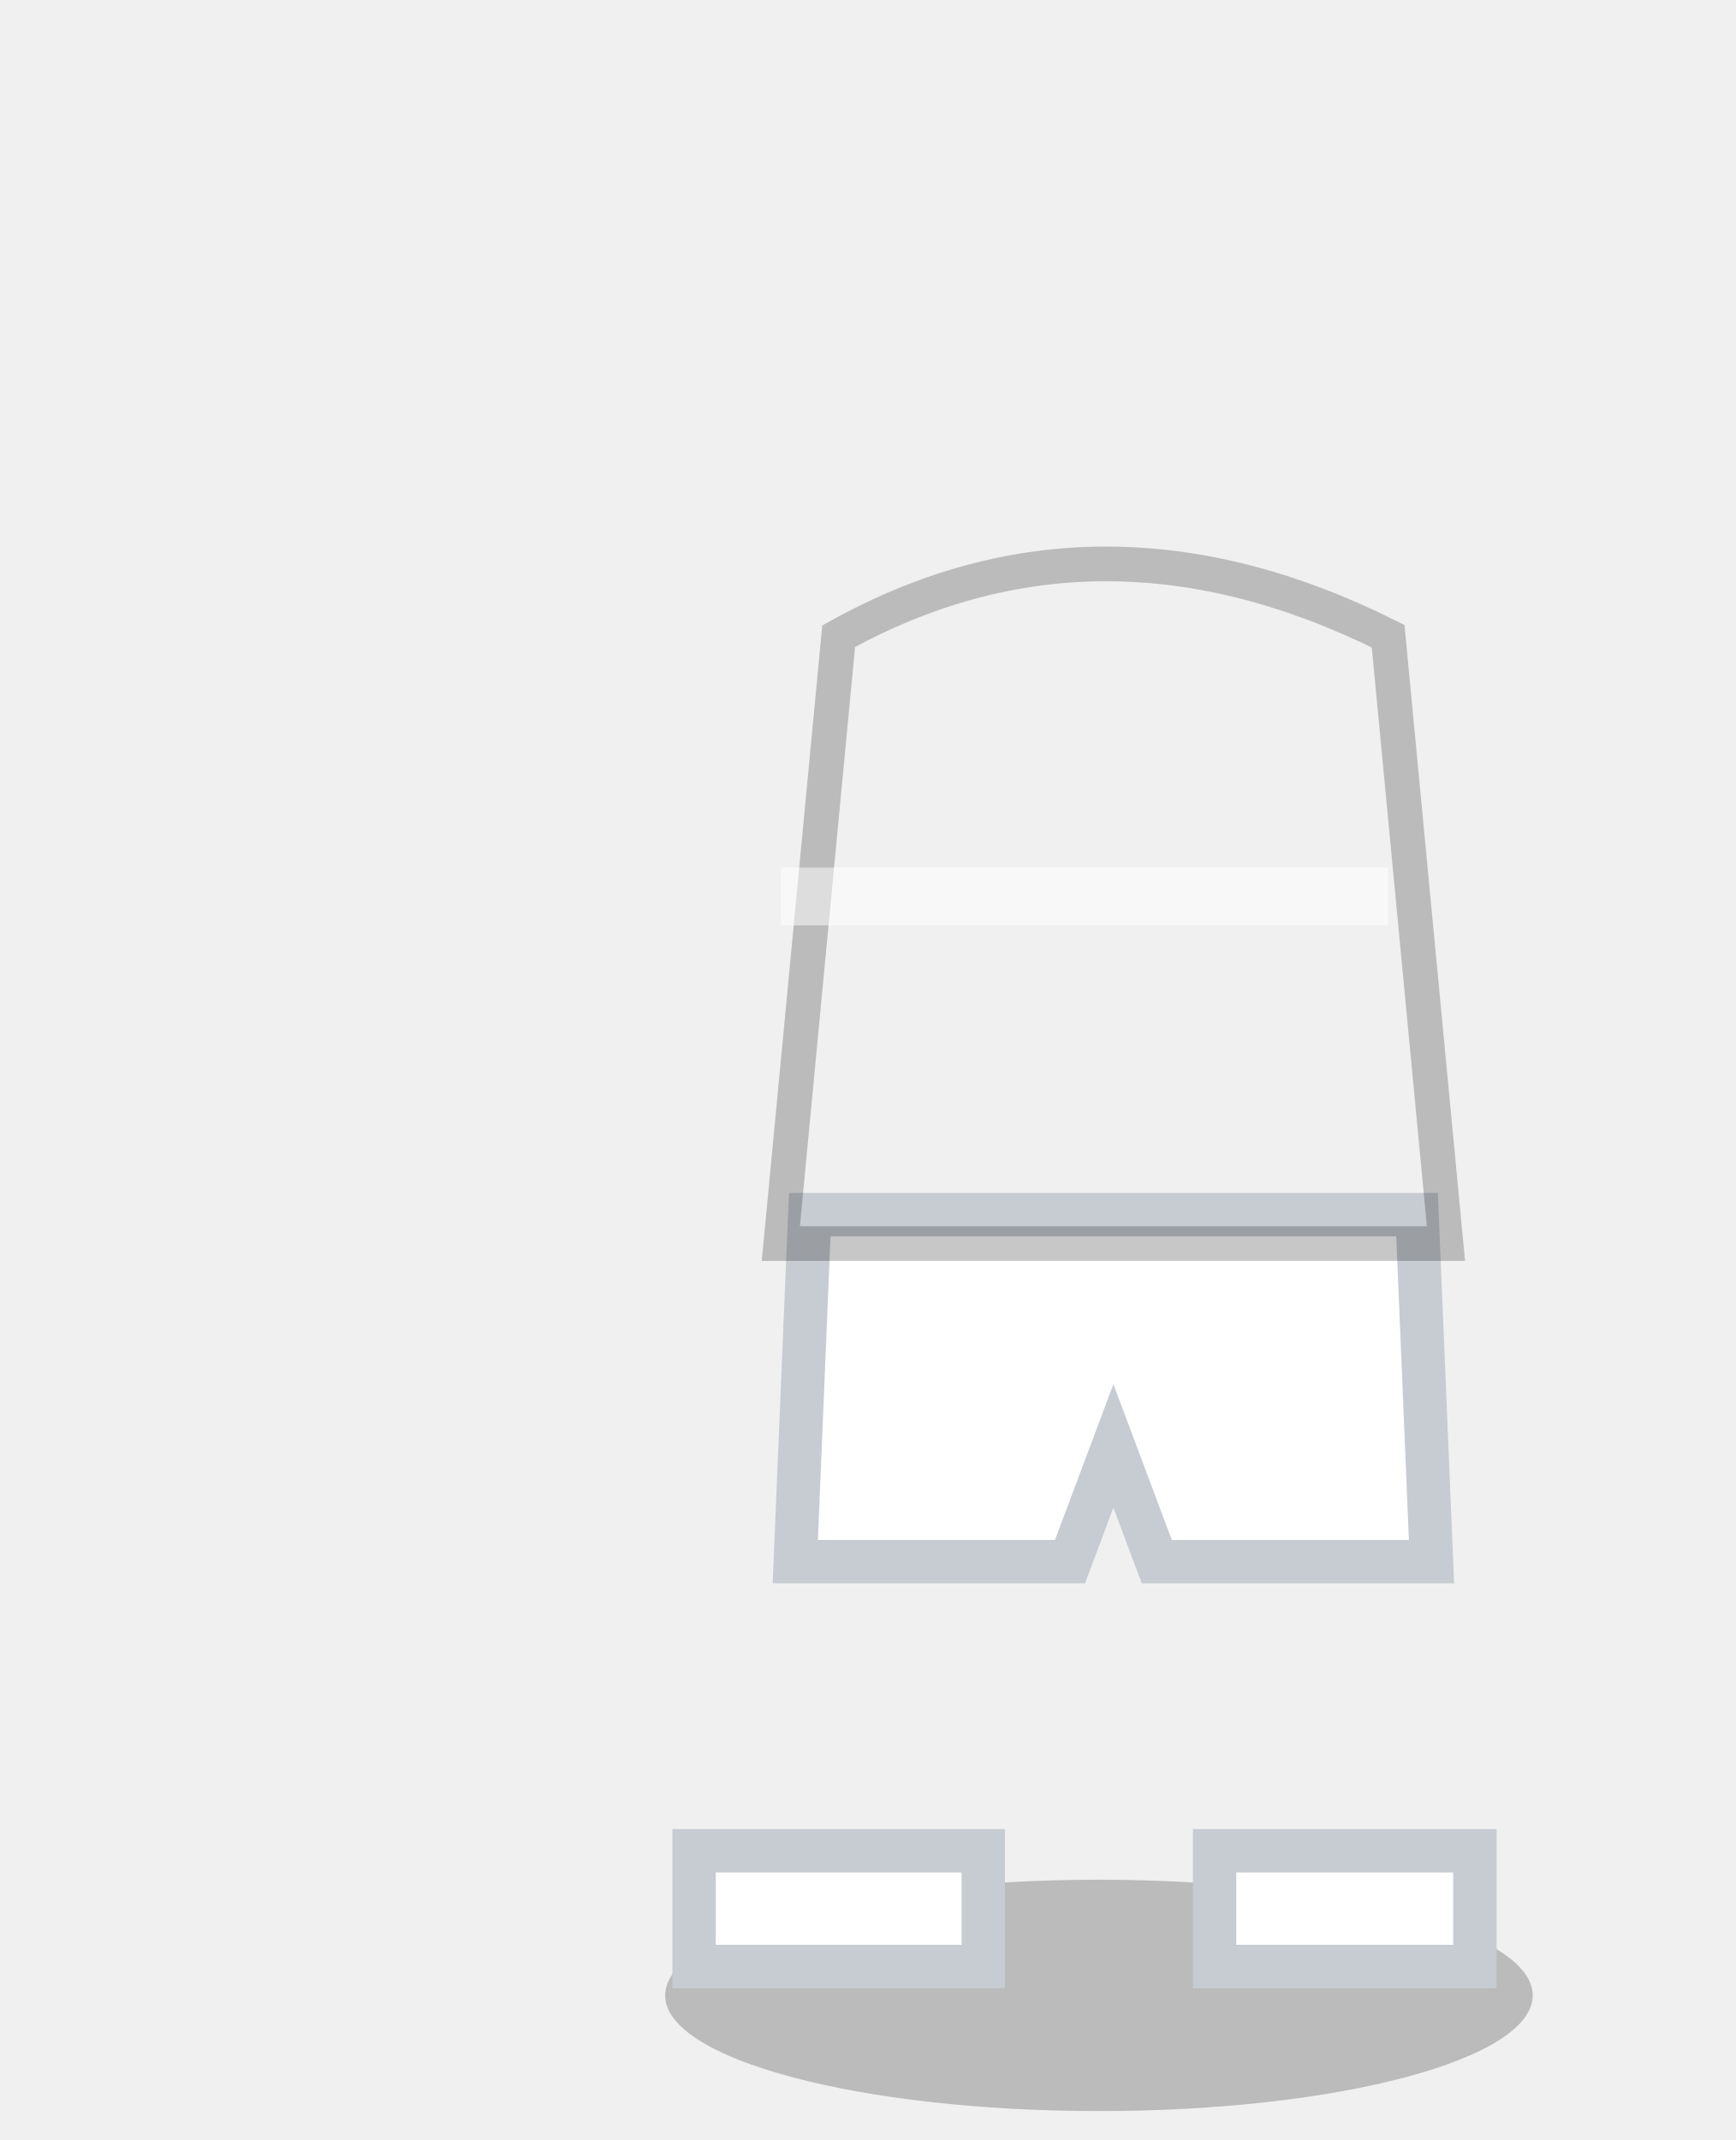
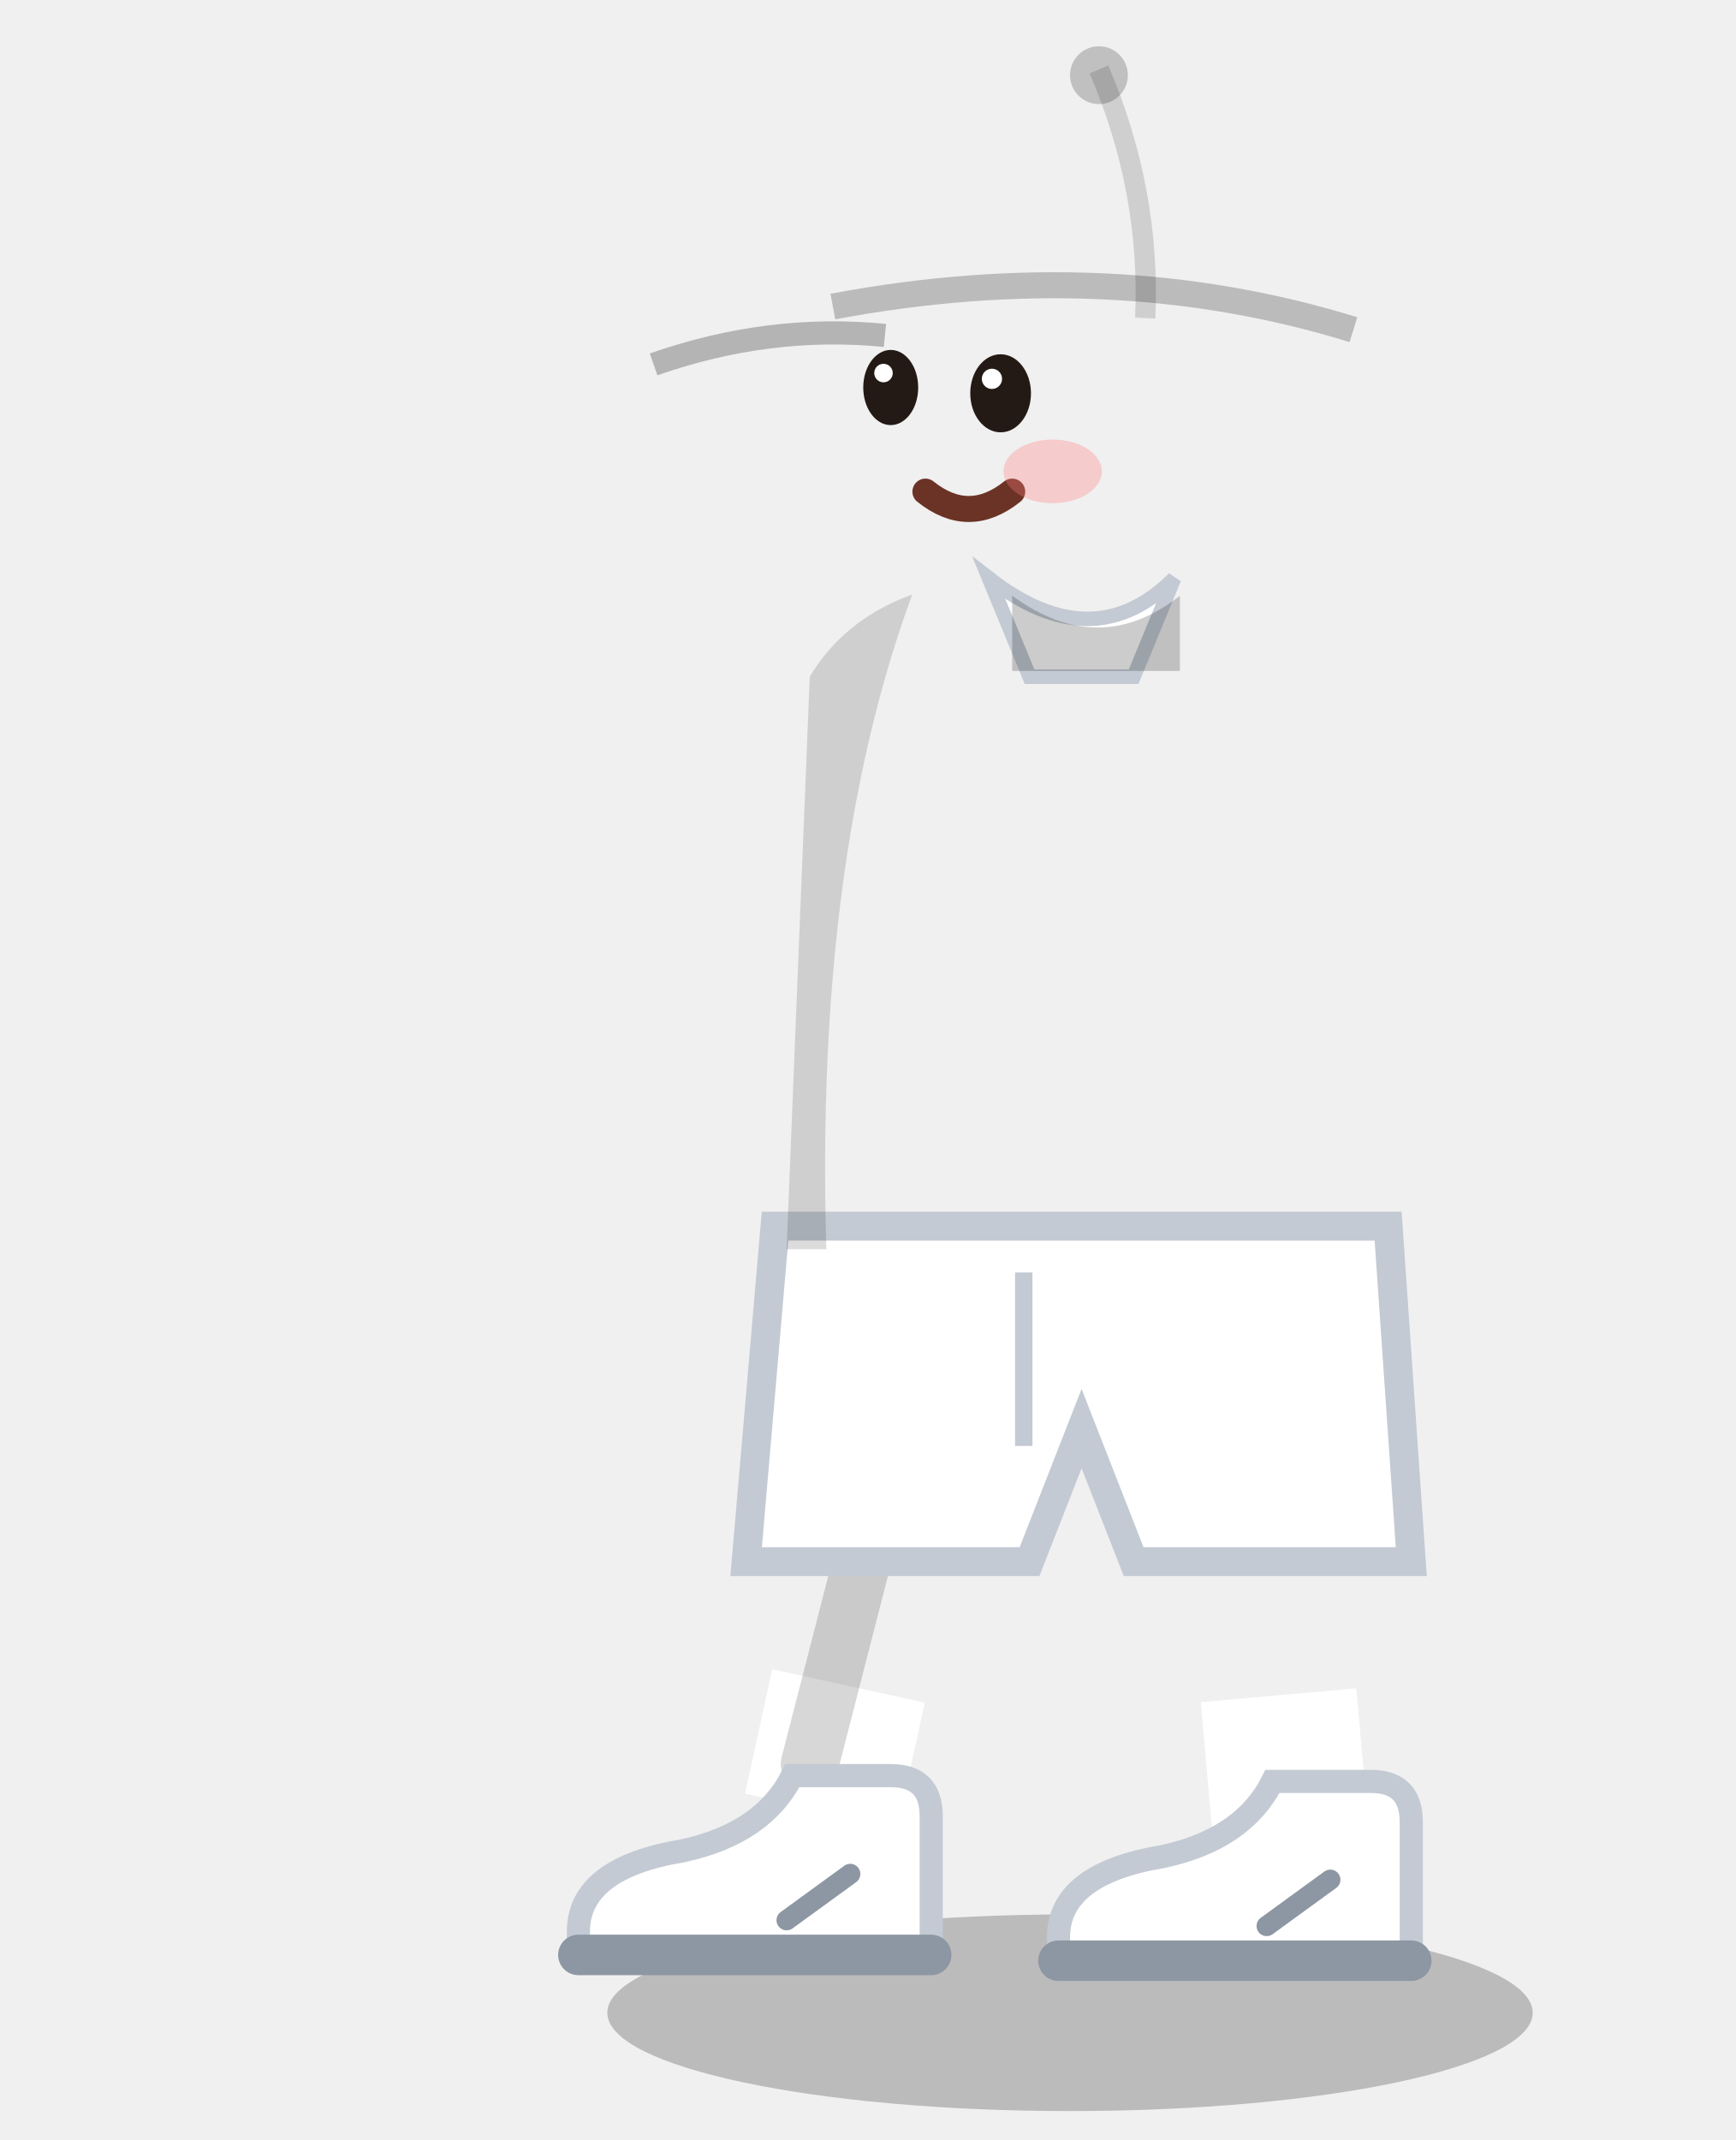
<svg xmlns="http://www.w3.org/2000/svg" width="60" height="74" viewBox="0 0 60 74">
  <g transform="translate(60 0) scale(-1 1)">
-     <ellipse cx="22" cy="69" rx="15" ry="4" fill="#000" opacity=".22" />
-     <g fill="#fff" stroke="#c7ccd2" stroke-width="1.5">
-       <path d="M9 68h9v-4h-9zM26 68h10v-4H26z" />
-       <path d="M11 42h21l.5 12h-9.5l-1.5-4-1.5 4H10.5z" />
-     </g>
-     <path d="M12 22q10-5 19 0l2 21H10z" fill="none" stroke="#00000038" stroke-width="1.2" />
-     <path d="M12 31h21" stroke="#ffffff80" stroke-width="2" />
+     <ellipse cx="23" cy="69.6" rx="16" ry="3.4" fill="#000000" opacity=".22" />
+     <path d="M15.79 58.62L15.40 63.00" stroke="#ffffff" stroke-width="5.4" stroke-linecap="butt" />
+     <path d="M30.66 58.30L31.60 62.60" stroke="#ffffff" stroke-width="5.4" stroke-linecap="butt" />
+     <path d="M27.2 46L30.2 54L32 61" fill="none" stroke="#000000" stroke-opacity=".16" stroke-width="2" stroke-linecap="round" />
+     <path d="M11.2 63.0q0-1.4 1.4-1.4h3.4q1 2 3.8 2.6q3.6.6 3.6 2.8v.6h-12.2z" fill="#ffffff" stroke="#c3cad3" stroke-width=".8" />
+     <path d="M11.2 67.8h12.2" stroke="#8d97a3" stroke-width="1.4" stroke-linecap="round" />
+     <path d="M14.0 65.0l2.2 1.6" stroke="#8d97a3" stroke-width=".7" stroke-linecap="round" />
+     <path d="M27.8 62.8q0-1.4 1.4-1.4h3.4q1 2 3.8 2.6q3.6.6 3.6 2.8v.6h-12.2z" fill="#ffffff" stroke="#c3cad3" stroke-width=".8" />
+     <path d="M27.8 67.6h12.2" stroke="#8d97a3" stroke-width="1.4" stroke-linecap="round" />
+     <path d="M30.6 64.8l2.2 1.6" stroke="#8d97a3" stroke-width=".7" stroke-linecap="round" />
+     <path d="M12 42.4h21.2l1 11.6h-9.8l-1.8-4.6l-1.8 4.6H11.2z" fill="#ffffff" stroke="#c3cad3" stroke-width="1" />
+     <path d="M24.6 44v6" stroke="#c3cad3" stroke-width=".6" />
+     <clipPath id="torso-man">
+       <path d="M12.8 23.6q2-3.2 6.6-3.6q3.4 1.6 6.4 0q4.4.4 6.2 3.4l.8 19.8H12.2z" />
+     </clipPath>
+     <path clip-path="url(#torso-man)" d="M27.4 18q4.6 10 4 26H40V18z" fill="#000000" opacity=".14" />
+     <path d="M19.4 20q2.8 2.8 6.4 0l-1.4 3.4h-3.6z" fill="#ffffff" stroke="#c3cad3" stroke-width=".5" />
+     <path d="M19.2 20.6q2.8 2.2 5.8 0v2.6h-5.8z" fill="#000000" opacity=".2" />
+     <ellipse cx="25.4" cy="13.6" rx="1.05" ry="1.35" fill="#241a15" />
+     <ellipse cx="29.2" cy="13.4" rx=".95" ry="1.3" fill="#241a15" />
+     <circle cx="25.7" cy="13.1" r=".35" fill="#fff" />
+     <circle cx="29.45" cy="12.9" r=".32" fill="#fff" />
+     <path d="M25 17q1.5 1.2 3 0" fill="none" stroke="#6b3326" stroke-width=".9" stroke-linecap="round" />
+     <ellipse cx="23.6" cy="16.3" rx="1.7" ry="1.1" fill="#ff7a7a" opacity=".32" />
+     <path d="M13.2 11.4q8.4-2.6 18-.8" fill="none" stroke="#000000" stroke-opacity=".22" stroke-width=".9" />
+     <path d="M22 2.4q-1.8 4.2-1.6 8.6" fill="none" stroke="#000000" stroke-opacity=".14" stroke-width=".7" />
+     <circle cx="22" cy="2.6" r="1" fill="#000000" fill-opacity=".2" />
+     <path d="M29.4 11.6q4-.4 8 1" fill="none" stroke="#000000" stroke-opacity=".25" stroke-width=".8" />
  </g>
</svg>
